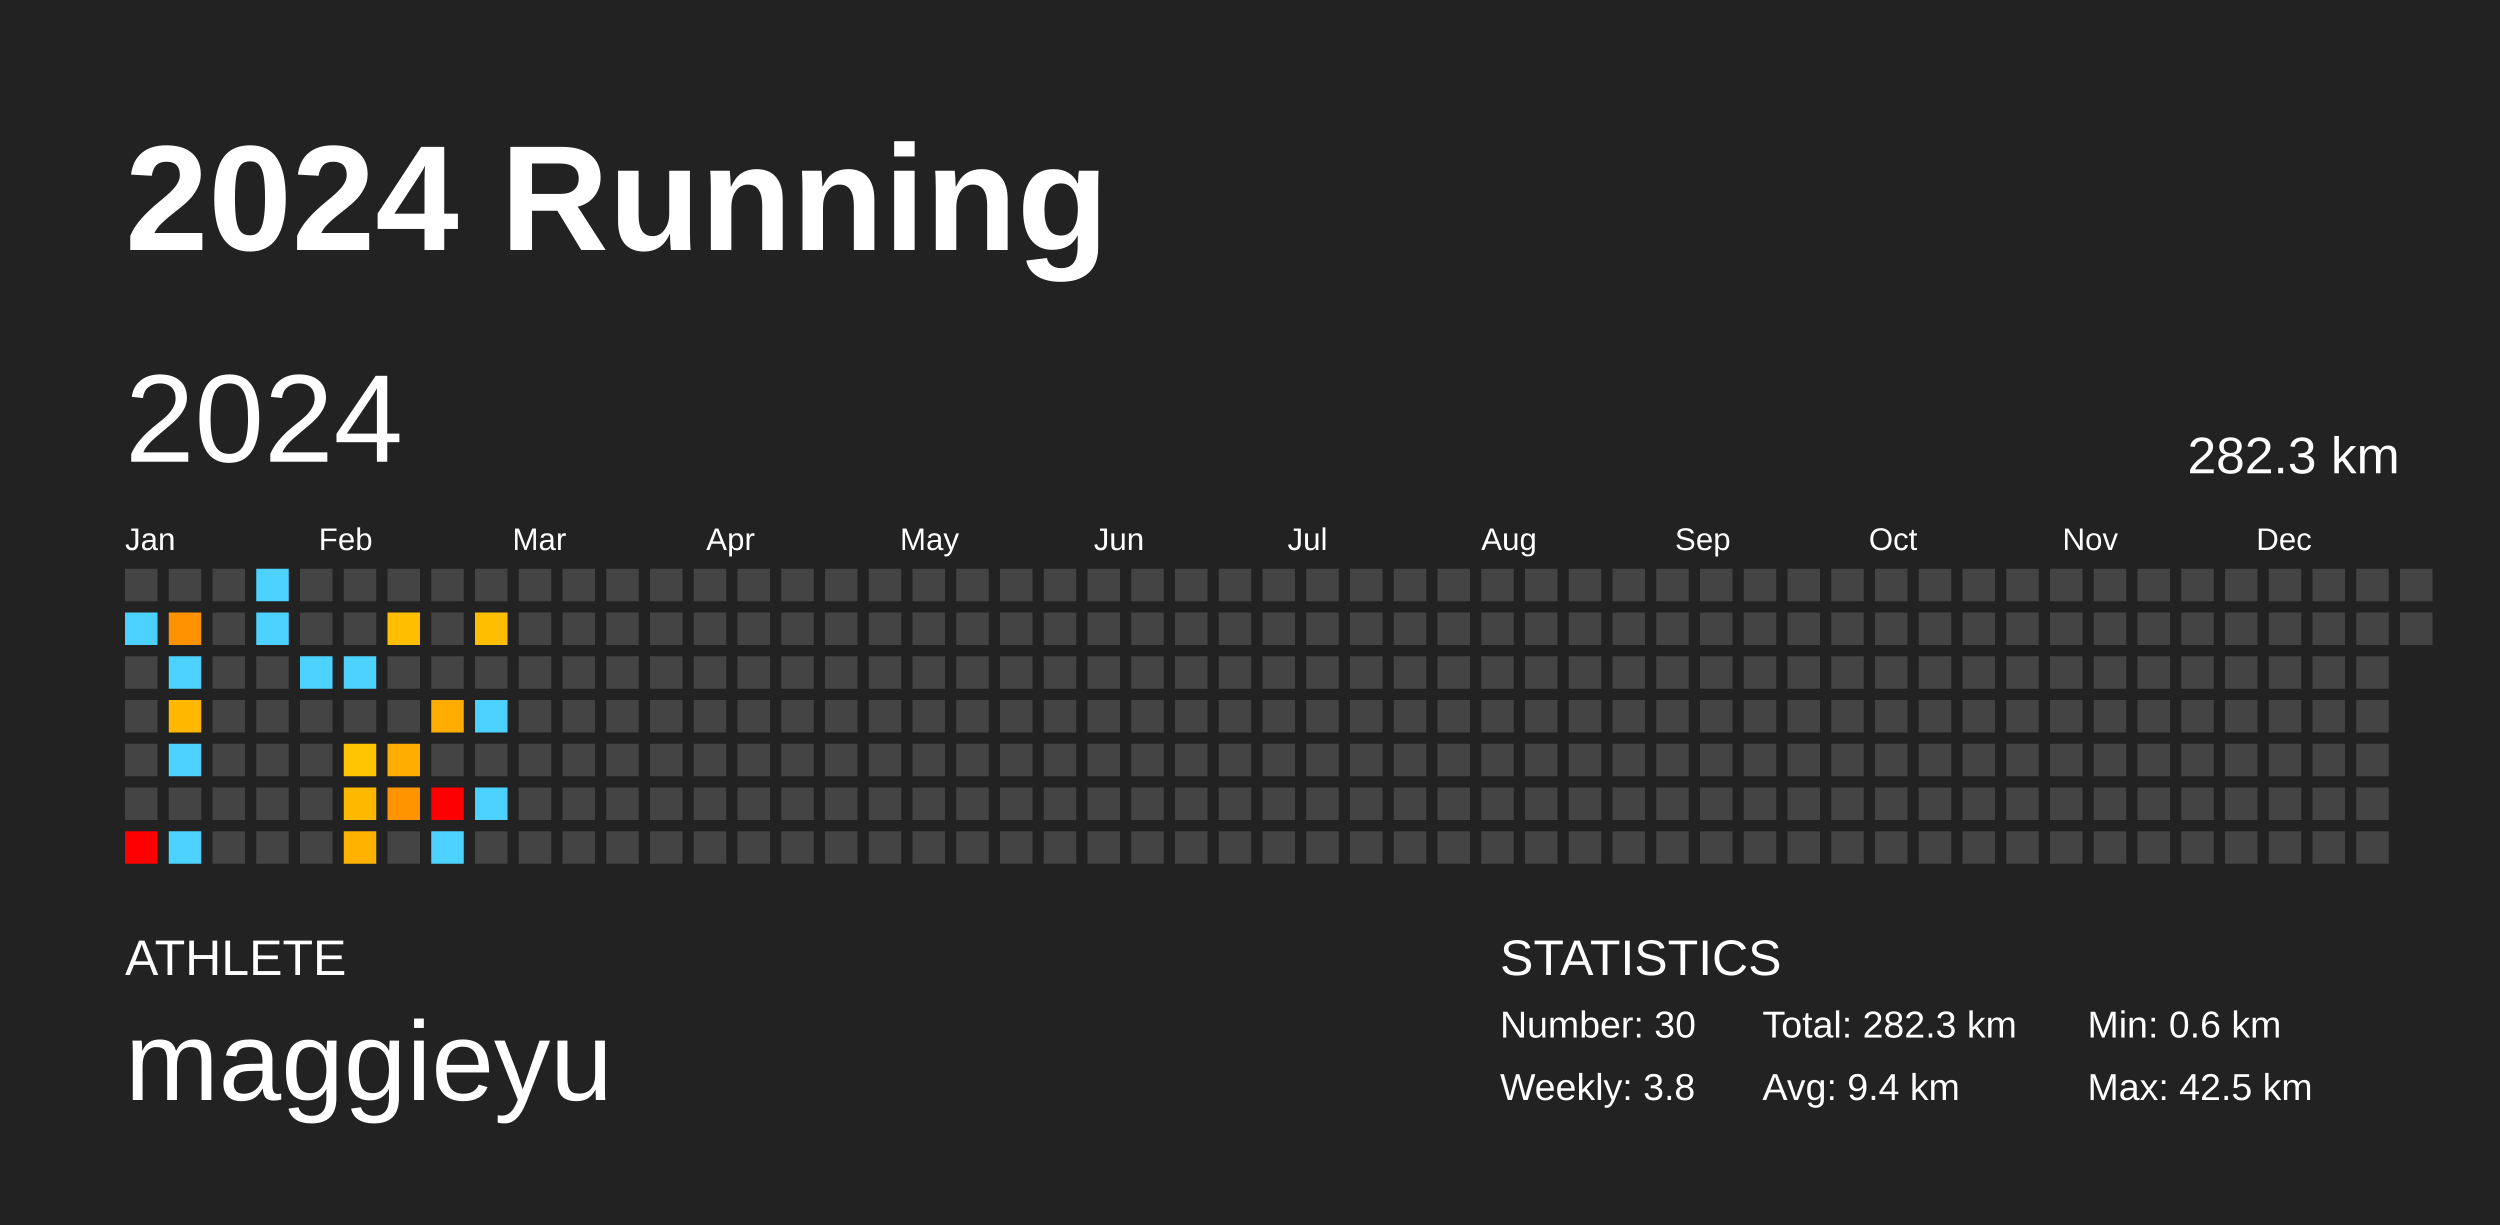
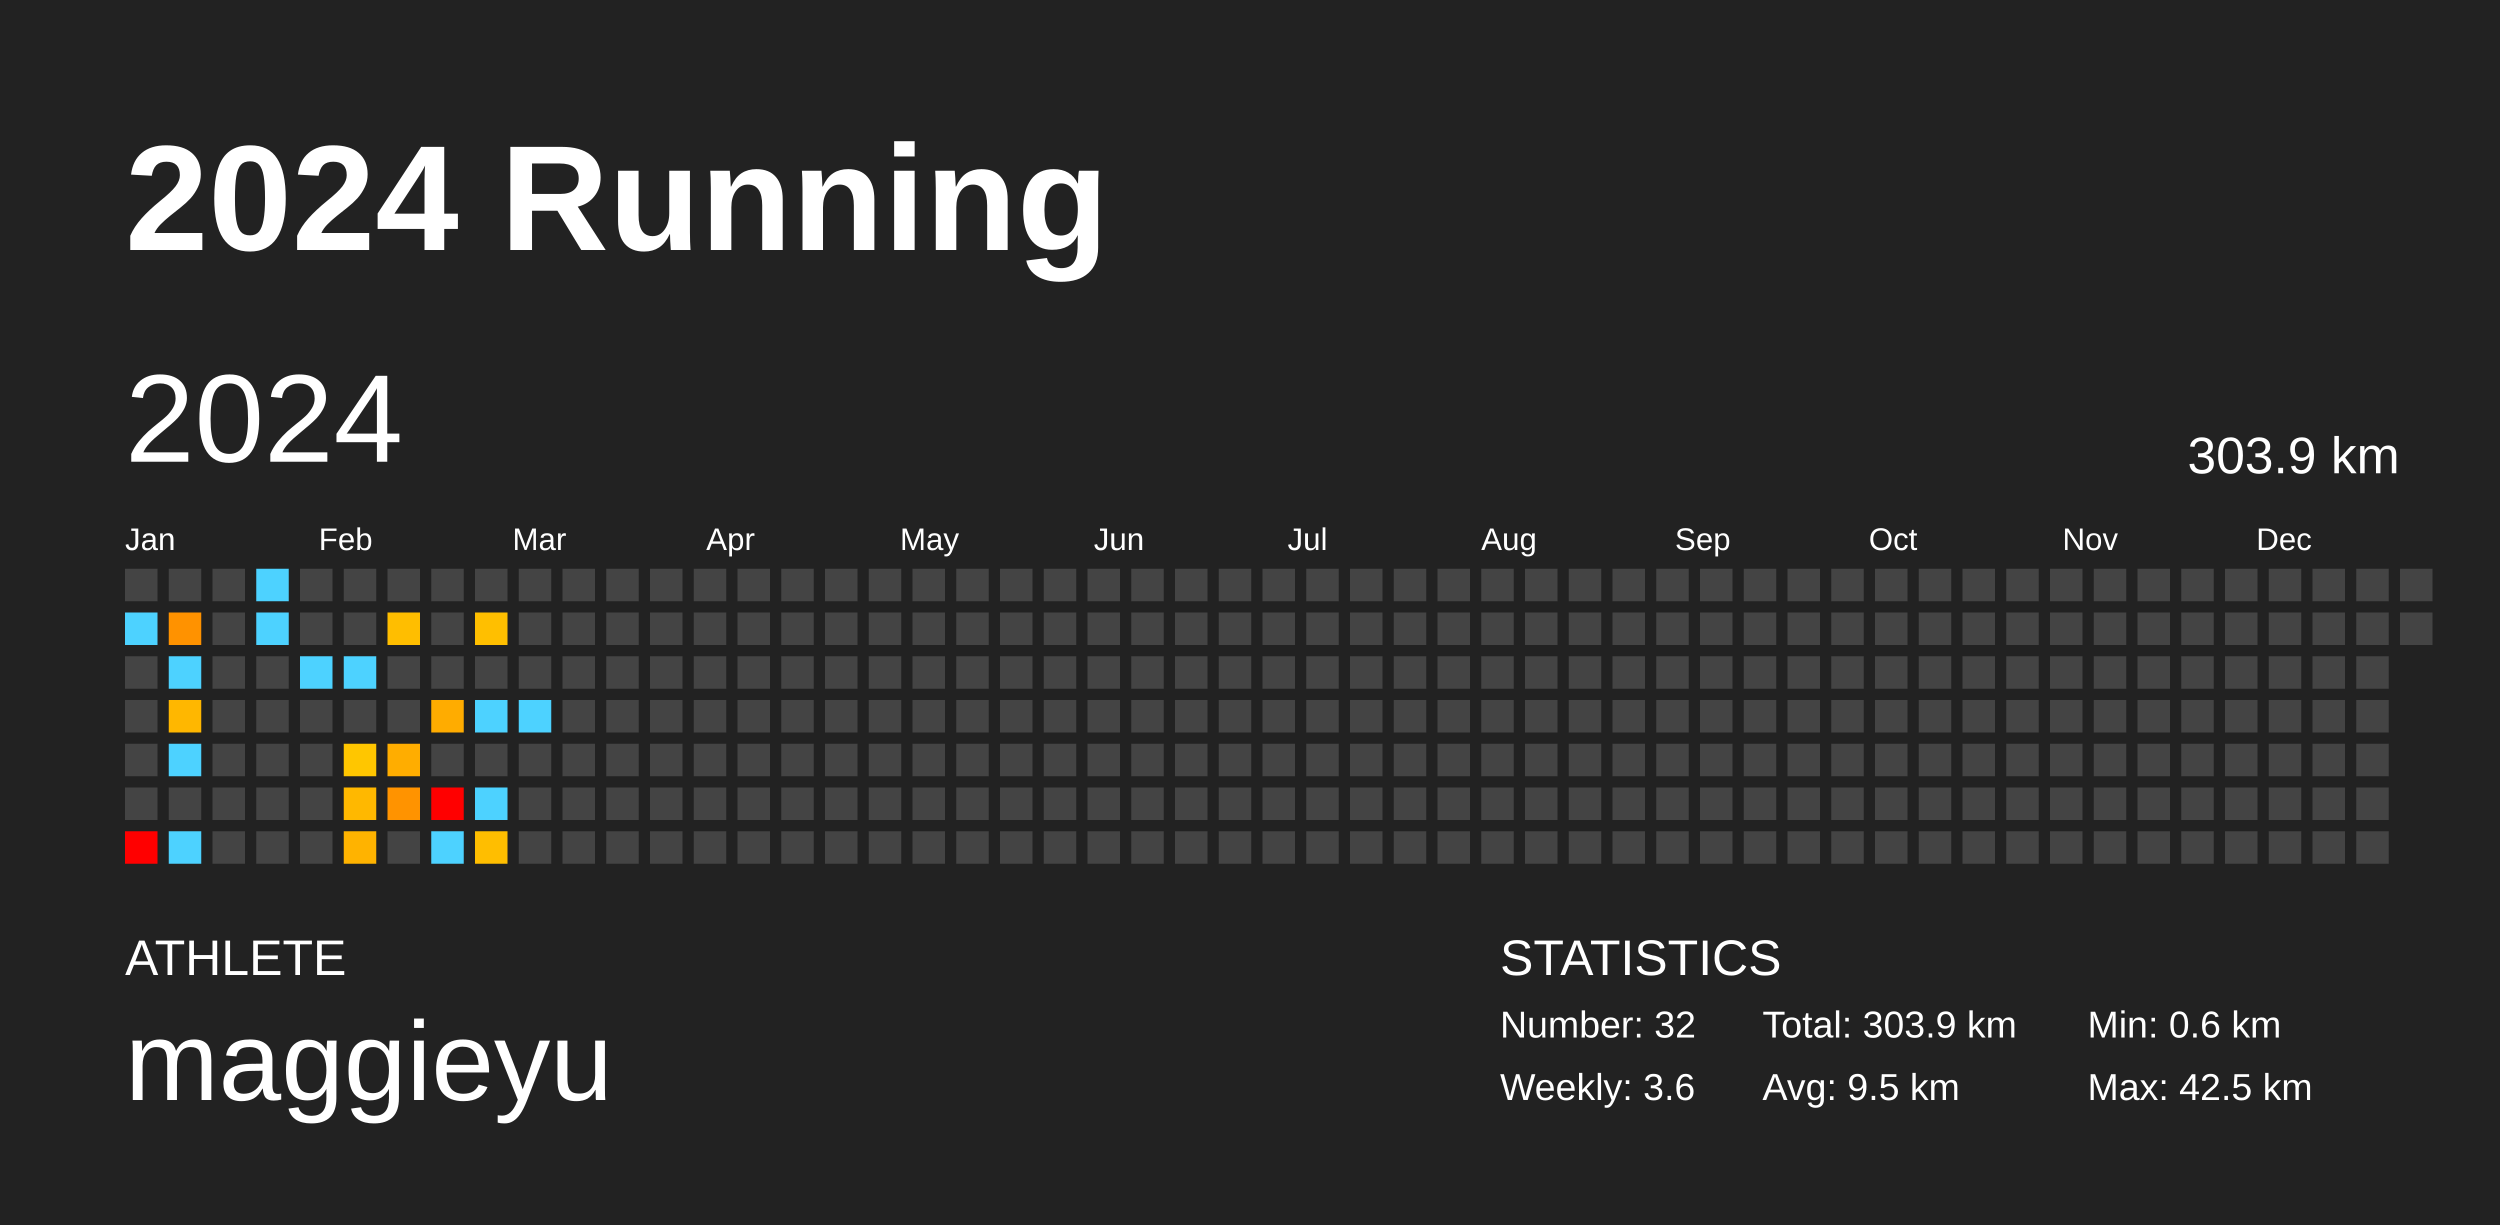
<svg xmlns="http://www.w3.org/2000/svg" baseProfile="full" height="98mm" version="1.1" viewBox="0,0,200,98" width="200mm">
  <defs />
  <rect fill="#222222" height="98" width="200" x="0" y="0" />
  <text fill="#FFFFFF" style="font-size:12px; font-family:Arial; font-weight:bold;" x="10" y="20">2024 Running</text>
  <text fill="#FFFFFF" style="font-size:4px; font-family:Arial" x="10" y="78">ATHLETE</text>
  <text fill="#FFFFFF" style="font-size:9px; font-family:Arial" x="10" y="88">maggieyu</text>
  <text fill="#FFFFFF" style="font-size:4px; font-family:Arial" x="120" y="78">STATISTICS</text>
-   <text fill="#FFFFFF" style="font-size:3px; font-family:Arial" x="120" y="83">Number: 30</text>
-   <text fill="#FFFFFF" style="font-size:3px; font-family:Arial" x="120" y="88">Weekly: 3.8</text>
-   <text fill="#FFFFFF" style="font-size:3px; font-family:Arial" x="141" y="83">Total: 282.3 km</text>
-   <text fill="#FFFFFF" style="font-size:3px; font-family:Arial" x="141" y="88">Avg: 9.4 km</text>
+   <text fill="#FFFFFF" style="font-size:3px; font-family:Arial" x="120" y="83">Number: 32</text>
+   <text fill="#FFFFFF" style="font-size:3px; font-family:Arial" x="120" y="88">Weekly: 3.6</text>
+   <text fill="#FFFFFF" style="font-size:3px; font-family:Arial" x="141" y="83">Total: 303.9 km</text>
+   <text fill="#FFFFFF" style="font-size:3px; font-family:Arial" x="141" y="88">Avg: 9.5 km</text>
  <text fill="#FFFFFF" style="font-size:3px; font-family:Arial" x="167" y="83">Min: 0.6 km</text>
  <text fill="#FFFFFF" style="font-size:3px; font-family:Arial" x="167" y="88">Max: 42.5 km</text>
  <text dominant-baseline="hanging" fill="#FFFFFF" style="font-size:10.0px; font-family:Arial;" x="10" y="30">2024</text>
-   <text dominant-baseline="hanging" fill="#FFFFFF" style="font-size:4.125px; font-family:Arial;" x="175" y="35">282.3 km</text>
+   <text dominant-baseline="hanging" fill="#FFFFFF" style="font-size:4.125px; font-family:Arial;" x="175" y="35">303.9 km</text>
  <text fill="#FFFFFF" style="font-size:2.5px; font-family:Arial" x="10.0" y="44">Jan</text>
  <text fill="#FFFFFF" style="font-size:2.5px; font-family:Arial" x="25.5" y="44">Feb</text>
  <text fill="#FFFFFF" style="font-size:2.5px; font-family:Arial" x="41.0" y="44">Mar</text>
  <text fill="#FFFFFF" style="font-size:2.5px; font-family:Arial" x="56.5" y="44">Apr</text>
  <text fill="#FFFFFF" style="font-size:2.5px; font-family:Arial" x="72.0" y="44">May</text>
  <text fill="#FFFFFF" style="font-size:2.5px; font-family:Arial" x="87.5" y="44">Jun</text>
  <text fill="#FFFFFF" style="font-size:2.5px; font-family:Arial" x="103.0" y="44">Jul</text>
  <text fill="#FFFFFF" style="font-size:2.5px; font-family:Arial" x="118.5" y="44">Aug</text>
  <text fill="#FFFFFF" style="font-size:2.5px; font-family:Arial" x="134.0" y="44">Sep</text>
  <text fill="#FFFFFF" style="font-size:2.5px; font-family:Arial" x="149.5" y="44">Oct</text>
  <text fill="#FFFFFF" style="font-size:2.5px; font-family:Arial" x="165.0" y="44">Nov</text>
  <text fill="#FFFFFF" style="font-size:2.5px; font-family:Arial" x="180.5" y="44">Dec</text>
  <rect fill="#444444" height="2.6" width="2.6" x="10.0" y="45.5" />
  <rect fill="#4dd2ff" height="2.6" width="2.6" x="10.0" y="49.0" />
  <rect fill="#444444" height="2.6" width="2.6" x="10.0" y="52.5" />
  <rect fill="#444444" height="2.6" width="2.6" x="10.0" y="56.0" />
  <rect fill="#444444" height="2.6" width="2.6" x="10.0" y="59.5" />
  <rect fill="#444444" height="2.6" width="2.6" x="10.0" y="63.0" />
  <rect fill="red" height="2.6" width="2.6" x="10.0" y="66.5" />
  <rect fill="#444444" height="2.6" width="2.6" x="13.5" y="45.5" />
  <rect fill="#ff9200" height="2.6" width="2.6" x="13.5" y="49.0" />
  <rect fill="#4dd2ff" height="2.6" width="2.6" x="13.5" y="52.5" />
  <rect fill="#ffb700" height="2.6" width="2.6" x="13.5" y="56.0" />
  <rect fill="#4dd2ff" height="2.6" width="2.6" x="13.5" y="59.5" />
  <rect fill="#444444" height="2.6" width="2.6" x="13.5" y="63.0" />
  <rect fill="#4dd2ff" height="2.6" width="2.6" x="13.5" y="66.5" />
  <rect fill="#444444" height="2.6" width="2.6" x="17.0" y="45.5" />
  <rect fill="#444444" height="2.6" width="2.6" x="17.0" y="49.0" />
  <rect fill="#444444" height="2.6" width="2.6" x="17.0" y="52.5" />
  <rect fill="#444444" height="2.6" width="2.6" x="17.0" y="56.0" />
  <rect fill="#444444" height="2.6" width="2.6" x="17.0" y="59.5" />
  <rect fill="#444444" height="2.6" width="2.6" x="17.0" y="63.0" />
  <rect fill="#444444" height="2.6" width="2.6" x="17.0" y="66.5" />
  <rect fill="#4dd2ff" height="2.6" width="2.6" x="20.5" y="45.5" />
  <rect fill="#4dd2ff" height="2.6" width="2.6" x="20.5" y="49.0" />
  <rect fill="#444444" height="2.6" width="2.6" x="20.5" y="52.5" />
  <rect fill="#444444" height="2.6" width="2.6" x="20.5" y="56.0" />
  <rect fill="#444444" height="2.6" width="2.6" x="20.5" y="59.5" />
  <rect fill="#444444" height="2.6" width="2.6" x="20.5" y="63.0" />
  <rect fill="#444444" height="2.6" width="2.6" x="20.5" y="66.5" />
  <rect fill="#444444" height="2.6" width="2.6" x="24.0" y="45.5" />
  <rect fill="#444444" height="2.6" width="2.6" x="24.0" y="49.0" />
  <rect fill="#4dd2ff" height="2.6" width="2.6" x="24.0" y="52.5" />
  <rect fill="#444444" height="2.6" width="2.6" x="24.0" y="56.0" />
  <rect fill="#444444" height="2.6" width="2.6" x="24.0" y="59.5" />
  <rect fill="#444444" height="2.6" width="2.6" x="24.0" y="63.0" />
  <rect fill="#444444" height="2.6" width="2.6" x="24.0" y="66.5" />
  <rect fill="#444444" height="2.6" width="2.6" x="27.5" y="45.5" />
  <rect fill="#444444" height="2.6" width="2.6" x="27.5" y="49.0" />
  <rect fill="#4dd2ff" height="2.6" width="2.6" x="27.5" y="52.5" />
  <rect fill="#444444" height="2.6" width="2.6" x="27.5" y="56.0" />
  <rect fill="#ffc600" height="2.6" width="2.6" x="27.5" y="59.5" />
  <rect fill="#ffb800" height="2.6" width="2.6" x="27.5" y="63.0" />
  <rect fill="#ffb300" height="2.6" width="2.6" x="27.5" y="66.5" />
  <rect fill="#444444" height="2.6" width="2.6" x="31.0" y="45.5" />
  <rect fill="#ffbe00" height="2.6" width="2.6" x="31.0" y="49.0" />
  <rect fill="#444444" height="2.6" width="2.6" x="31.0" y="52.5" />
  <rect fill="#444444" height="2.6" width="2.6" x="31.0" y="56.0" />
  <rect fill="#ffad00" height="2.6" width="2.6" x="31.0" y="59.5" />
  <rect fill="#ff9300" height="2.6" width="2.6" x="31.0" y="63.0" />
  <rect fill="#444444" height="2.6" width="2.6" x="31.0" y="66.5" />
  <rect fill="#444444" height="2.6" width="2.6" x="34.5" y="45.5" />
  <rect fill="#444444" height="2.6" width="2.6" x="34.5" y="49.0" />
  <rect fill="#444444" height="2.6" width="2.6" x="34.5" y="52.5" />
  <rect fill="#ffac00" height="2.6" width="2.6" x="34.5" y="56.0" />
  <rect fill="#444444" height="2.6" width="2.6" x="34.5" y="59.5" />
  <rect fill="red" height="2.6" width="2.6" x="34.5" y="63.0" />
  <rect fill="#4dd2ff" height="2.6" width="2.6" x="34.5" y="66.5" />
  <rect fill="#444444" height="2.6" width="2.6" x="38.0" y="45.5" />
  <rect fill="#ffbf00" height="2.6" width="2.6" x="38.0" y="49.0" />
  <rect fill="#444444" height="2.6" width="2.6" x="38.0" y="52.5" />
  <rect fill="#4dd2ff" height="2.6" width="2.6" x="38.0" y="56.0" />
  <rect fill="#444444" height="2.6" width="2.6" x="38.0" y="59.5" />
  <rect fill="#4dd2ff" height="2.6" width="2.6" x="38.0" y="63.0" />
-   <rect fill="#444444" height="2.6" width="2.6" x="38.0" y="66.5" />
+   <rect fill="#ffbe00" height="2.6" width="2.6" x="38.0" y="66.5" />
  <rect fill="#444444" height="2.6" width="2.6" x="41.5" y="45.5" />
  <rect fill="#444444" height="2.6" width="2.6" x="41.5" y="49.0" />
  <rect fill="#444444" height="2.6" width="2.6" x="41.5" y="52.5" />
-   <rect fill="#444444" height="2.6" width="2.6" x="41.5" y="56.0" />
+   <rect fill="#4dd2ff" height="2.6" width="2.6" x="41.5" y="56.0" />
  <rect fill="#444444" height="2.6" width="2.6" x="41.5" y="59.5" />
  <rect fill="#444444" height="2.6" width="2.6" x="41.5" y="63.0" />
  <rect fill="#444444" height="2.6" width="2.6" x="41.5" y="66.5" />
  <rect fill="#444444" height="2.6" width="2.6" x="45.0" y="45.5" />
  <rect fill="#444444" height="2.6" width="2.6" x="45.0" y="49.0" />
  <rect fill="#444444" height="2.6" width="2.6" x="45.0" y="52.5" />
  <rect fill="#444444" height="2.6" width="2.6" x="45.0" y="56.0" />
  <rect fill="#444444" height="2.6" width="2.6" x="45.0" y="59.5" />
  <rect fill="#444444" height="2.6" width="2.6" x="45.0" y="63.0" />
  <rect fill="#444444" height="2.6" width="2.6" x="45.0" y="66.5" />
  <rect fill="#444444" height="2.6" width="2.6" x="48.5" y="45.5" />
  <rect fill="#444444" height="2.6" width="2.6" x="48.5" y="49.0" />
  <rect fill="#444444" height="2.6" width="2.6" x="48.5" y="52.5" />
  <rect fill="#444444" height="2.6" width="2.6" x="48.5" y="56.0" />
  <rect fill="#444444" height="2.6" width="2.6" x="48.5" y="59.5" />
  <rect fill="#444444" height="2.6" width="2.6" x="48.5" y="63.0" />
  <rect fill="#444444" height="2.6" width="2.6" x="48.5" y="66.5" />
  <rect fill="#444444" height="2.6" width="2.6" x="52.0" y="45.5" />
  <rect fill="#444444" height="2.6" width="2.6" x="52.0" y="49.0" />
  <rect fill="#444444" height="2.6" width="2.6" x="52.0" y="52.5" />
  <rect fill="#444444" height="2.6" width="2.6" x="52.0" y="56.0" />
  <rect fill="#444444" height="2.6" width="2.6" x="52.0" y="59.5" />
  <rect fill="#444444" height="2.6" width="2.6" x="52.0" y="63.0" />
  <rect fill="#444444" height="2.6" width="2.6" x="52.0" y="66.5" />
  <rect fill="#444444" height="2.6" width="2.6" x="55.5" y="45.5" />
  <rect fill="#444444" height="2.6" width="2.6" x="55.5" y="49.0" />
  <rect fill="#444444" height="2.6" width="2.6" x="55.5" y="52.5" />
  <rect fill="#444444" height="2.6" width="2.6" x="55.5" y="56.0" />
  <rect fill="#444444" height="2.6" width="2.6" x="55.5" y="59.5" />
  <rect fill="#444444" height="2.6" width="2.6" x="55.5" y="63.0" />
  <rect fill="#444444" height="2.6" width="2.6" x="55.5" y="66.5" />
  <rect fill="#444444" height="2.6" width="2.6" x="59.0" y="45.5" />
  <rect fill="#444444" height="2.6" width="2.6" x="59.0" y="49.0" />
  <rect fill="#444444" height="2.6" width="2.6" x="59.0" y="52.5" />
  <rect fill="#444444" height="2.6" width="2.6" x="59.0" y="56.0" />
  <rect fill="#444444" height="2.6" width="2.6" x="59.0" y="59.5" />
  <rect fill="#444444" height="2.6" width="2.6" x="59.0" y="63.0" />
  <rect fill="#444444" height="2.6" width="2.6" x="59.0" y="66.5" />
  <rect fill="#444444" height="2.6" width="2.6" x="62.5" y="45.5" />
  <rect fill="#444444" height="2.6" width="2.6" x="62.5" y="49.0" />
  <rect fill="#444444" height="2.6" width="2.6" x="62.5" y="52.5" />
  <rect fill="#444444" height="2.6" width="2.6" x="62.5" y="56.0" />
  <rect fill="#444444" height="2.6" width="2.6" x="62.5" y="59.5" />
  <rect fill="#444444" height="2.6" width="2.6" x="62.5" y="63.0" />
  <rect fill="#444444" height="2.6" width="2.6" x="62.5" y="66.5" />
  <rect fill="#444444" height="2.6" width="2.6" x="66.0" y="45.5" />
  <rect fill="#444444" height="2.6" width="2.6" x="66.0" y="49.0" />
  <rect fill="#444444" height="2.6" width="2.6" x="66.0" y="52.5" />
  <rect fill="#444444" height="2.6" width="2.6" x="66.0" y="56.0" />
  <rect fill="#444444" height="2.6" width="2.6" x="66.0" y="59.5" />
  <rect fill="#444444" height="2.6" width="2.6" x="66.0" y="63.0" />
  <rect fill="#444444" height="2.6" width="2.6" x="66.0" y="66.5" />
  <rect fill="#444444" height="2.6" width="2.6" x="69.5" y="45.5" />
  <rect fill="#444444" height="2.6" width="2.6" x="69.5" y="49.0" />
  <rect fill="#444444" height="2.6" width="2.6" x="69.5" y="52.5" />
  <rect fill="#444444" height="2.6" width="2.6" x="69.5" y="56.0" />
  <rect fill="#444444" height="2.6" width="2.6" x="69.5" y="59.5" />
  <rect fill="#444444" height="2.6" width="2.6" x="69.5" y="63.0" />
  <rect fill="#444444" height="2.6" width="2.6" x="69.5" y="66.5" />
  <rect fill="#444444" height="2.6" width="2.6" x="73.0" y="45.5" />
  <rect fill="#444444" height="2.6" width="2.6" x="73.0" y="49.0" />
  <rect fill="#444444" height="2.6" width="2.6" x="73.0" y="52.5" />
  <rect fill="#444444" height="2.6" width="2.6" x="73.0" y="56.0" />
  <rect fill="#444444" height="2.6" width="2.6" x="73.0" y="59.5" />
  <rect fill="#444444" height="2.6" width="2.6" x="73.0" y="63.0" />
  <rect fill="#444444" height="2.6" width="2.6" x="73.0" y="66.5" />
  <rect fill="#444444" height="2.6" width="2.6" x="76.5" y="45.5" />
  <rect fill="#444444" height="2.6" width="2.6" x="76.5" y="49.0" />
  <rect fill="#444444" height="2.6" width="2.6" x="76.5" y="52.5" />
  <rect fill="#444444" height="2.6" width="2.6" x="76.5" y="56.0" />
  <rect fill="#444444" height="2.6" width="2.6" x="76.5" y="59.5" />
  <rect fill="#444444" height="2.6" width="2.6" x="76.5" y="63.0" />
  <rect fill="#444444" height="2.6" width="2.6" x="76.5" y="66.5" />
  <rect fill="#444444" height="2.6" width="2.6" x="80.0" y="45.5" />
  <rect fill="#444444" height="2.6" width="2.6" x="80.0" y="49.0" />
  <rect fill="#444444" height="2.6" width="2.6" x="80.0" y="52.5" />
  <rect fill="#444444" height="2.6" width="2.6" x="80.0" y="56.0" />
  <rect fill="#444444" height="2.6" width="2.6" x="80.0" y="59.5" />
  <rect fill="#444444" height="2.6" width="2.6" x="80.0" y="63.0" />
  <rect fill="#444444" height="2.6" width="2.6" x="80.0" y="66.5" />
  <rect fill="#444444" height="2.6" width="2.6" x="83.5" y="45.5" />
  <rect fill="#444444" height="2.6" width="2.6" x="83.5" y="49.0" />
  <rect fill="#444444" height="2.6" width="2.6" x="83.5" y="52.5" />
  <rect fill="#444444" height="2.6" width="2.6" x="83.5" y="56.0" />
  <rect fill="#444444" height="2.6" width="2.6" x="83.5" y="59.5" />
  <rect fill="#444444" height="2.6" width="2.6" x="83.5" y="63.0" />
  <rect fill="#444444" height="2.6" width="2.6" x="83.5" y="66.5" />
  <rect fill="#444444" height="2.6" width="2.6" x="87.0" y="45.5" />
  <rect fill="#444444" height="2.6" width="2.6" x="87.0" y="49.0" />
  <rect fill="#444444" height="2.6" width="2.6" x="87.0" y="52.5" />
  <rect fill="#444444" height="2.6" width="2.6" x="87.0" y="56.0" />
  <rect fill="#444444" height="2.6" width="2.6" x="87.0" y="59.5" />
  <rect fill="#444444" height="2.6" width="2.6" x="87.0" y="63.0" />
  <rect fill="#444444" height="2.6" width="2.6" x="87.0" y="66.5" />
  <rect fill="#444444" height="2.6" width="2.6" x="90.5" y="45.5" />
  <rect fill="#444444" height="2.6" width="2.6" x="90.5" y="49.0" />
  <rect fill="#444444" height="2.6" width="2.6" x="90.5" y="52.5" />
  <rect fill="#444444" height="2.6" width="2.6" x="90.5" y="56.0" />
  <rect fill="#444444" height="2.6" width="2.6" x="90.5" y="59.5" />
  <rect fill="#444444" height="2.6" width="2.6" x="90.5" y="63.0" />
  <rect fill="#444444" height="2.6" width="2.6" x="90.5" y="66.5" />
  <rect fill="#444444" height="2.6" width="2.6" x="94.0" y="45.5" />
  <rect fill="#444444" height="2.6" width="2.6" x="94.0" y="49.0" />
  <rect fill="#444444" height="2.6" width="2.6" x="94.0" y="52.5" />
  <rect fill="#444444" height="2.6" width="2.6" x="94.0" y="56.0" />
  <rect fill="#444444" height="2.6" width="2.6" x="94.0" y="59.5" />
  <rect fill="#444444" height="2.6" width="2.6" x="94.0" y="63.0" />
  <rect fill="#444444" height="2.6" width="2.6" x="94.0" y="66.5" />
  <rect fill="#444444" height="2.6" width="2.6" x="97.5" y="45.5" />
  <rect fill="#444444" height="2.6" width="2.6" x="97.5" y="49.0" />
  <rect fill="#444444" height="2.6" width="2.6" x="97.5" y="52.5" />
  <rect fill="#444444" height="2.6" width="2.6" x="97.5" y="56.0" />
  <rect fill="#444444" height="2.6" width="2.6" x="97.5" y="59.5" />
  <rect fill="#444444" height="2.6" width="2.6" x="97.5" y="63.0" />
  <rect fill="#444444" height="2.6" width="2.6" x="97.5" y="66.5" />
  <rect fill="#444444" height="2.6" width="2.6" x="101.0" y="45.5" />
  <rect fill="#444444" height="2.6" width="2.6" x="101.0" y="49.0" />
  <rect fill="#444444" height="2.6" width="2.6" x="101.0" y="52.5" />
  <rect fill="#444444" height="2.6" width="2.6" x="101.0" y="56.0" />
  <rect fill="#444444" height="2.6" width="2.6" x="101.0" y="59.5" />
  <rect fill="#444444" height="2.6" width="2.6" x="101.0" y="63.0" />
  <rect fill="#444444" height="2.6" width="2.6" x="101.0" y="66.5" />
  <rect fill="#444444" height="2.6" width="2.6" x="104.5" y="45.5" />
  <rect fill="#444444" height="2.6" width="2.6" x="104.5" y="49.0" />
  <rect fill="#444444" height="2.6" width="2.6" x="104.5" y="52.5" />
  <rect fill="#444444" height="2.6" width="2.6" x="104.5" y="56.0" />
  <rect fill="#444444" height="2.6" width="2.6" x="104.5" y="59.5" />
  <rect fill="#444444" height="2.6" width="2.6" x="104.5" y="63.0" />
  <rect fill="#444444" height="2.6" width="2.6" x="104.5" y="66.5" />
  <rect fill="#444444" height="2.6" width="2.6" x="108.0" y="45.5" />
  <rect fill="#444444" height="2.6" width="2.6" x="108.0" y="49.0" />
  <rect fill="#444444" height="2.6" width="2.6" x="108.0" y="52.5" />
  <rect fill="#444444" height="2.6" width="2.6" x="108.0" y="56.0" />
  <rect fill="#444444" height="2.6" width="2.6" x="108.0" y="59.5" />
  <rect fill="#444444" height="2.6" width="2.6" x="108.0" y="63.0" />
  <rect fill="#444444" height="2.6" width="2.6" x="108.0" y="66.5" />
  <rect fill="#444444" height="2.6" width="2.6" x="111.5" y="45.5" />
  <rect fill="#444444" height="2.6" width="2.6" x="111.5" y="49.0" />
  <rect fill="#444444" height="2.6" width="2.6" x="111.5" y="52.5" />
  <rect fill="#444444" height="2.6" width="2.6" x="111.5" y="56.0" />
  <rect fill="#444444" height="2.6" width="2.6" x="111.5" y="59.5" />
  <rect fill="#444444" height="2.6" width="2.6" x="111.5" y="63.0" />
  <rect fill="#444444" height="2.6" width="2.6" x="111.5" y="66.5" />
  <rect fill="#444444" height="2.6" width="2.6" x="115.0" y="45.5" />
  <rect fill="#444444" height="2.6" width="2.6" x="115.0" y="49.0" />
  <rect fill="#444444" height="2.6" width="2.6" x="115.0" y="52.5" />
  <rect fill="#444444" height="2.6" width="2.6" x="115.0" y="56.0" />
  <rect fill="#444444" height="2.6" width="2.6" x="115.0" y="59.5" />
  <rect fill="#444444" height="2.6" width="2.6" x="115.0" y="63.0" />
  <rect fill="#444444" height="2.6" width="2.6" x="115.0" y="66.5" />
  <rect fill="#444444" height="2.6" width="2.6" x="118.5" y="45.5" />
  <rect fill="#444444" height="2.6" width="2.6" x="118.5" y="49.0" />
  <rect fill="#444444" height="2.6" width="2.6" x="118.5" y="52.5" />
  <rect fill="#444444" height="2.6" width="2.6" x="118.5" y="56.0" />
  <rect fill="#444444" height="2.6" width="2.6" x="118.5" y="59.5" />
  <rect fill="#444444" height="2.6" width="2.6" x="118.5" y="63.0" />
  <rect fill="#444444" height="2.6" width="2.6" x="118.5" y="66.5" />
  <rect fill="#444444" height="2.6" width="2.6" x="122.0" y="45.5" />
  <rect fill="#444444" height="2.6" width="2.6" x="122.0" y="49.0" />
  <rect fill="#444444" height="2.6" width="2.6" x="122.0" y="52.5" />
  <rect fill="#444444" height="2.6" width="2.6" x="122.0" y="56.0" />
  <rect fill="#444444" height="2.6" width="2.6" x="122.0" y="59.5" />
  <rect fill="#444444" height="2.6" width="2.6" x="122.0" y="63.0" />
  <rect fill="#444444" height="2.6" width="2.6" x="122.0" y="66.5" />
  <rect fill="#444444" height="2.6" width="2.6" x="125.5" y="45.5" />
  <rect fill="#444444" height="2.6" width="2.6" x="125.5" y="49.0" />
  <rect fill="#444444" height="2.6" width="2.6" x="125.5" y="52.5" />
  <rect fill="#444444" height="2.6" width="2.6" x="125.5" y="56.0" />
  <rect fill="#444444" height="2.6" width="2.6" x="125.5" y="59.5" />
  <rect fill="#444444" height="2.6" width="2.6" x="125.5" y="63.0" />
  <rect fill="#444444" height="2.6" width="2.6" x="125.5" y="66.5" />
  <rect fill="#444444" height="2.6" width="2.6" x="129.0" y="45.5" />
  <rect fill="#444444" height="2.6" width="2.6" x="129.0" y="49.0" />
  <rect fill="#444444" height="2.6" width="2.6" x="129.0" y="52.5" />
  <rect fill="#444444" height="2.6" width="2.6" x="129.0" y="56.0" />
  <rect fill="#444444" height="2.6" width="2.6" x="129.0" y="59.5" />
  <rect fill="#444444" height="2.6" width="2.6" x="129.0" y="63.0" />
  <rect fill="#444444" height="2.6" width="2.6" x="129.0" y="66.5" />
  <rect fill="#444444" height="2.6" width="2.6" x="132.5" y="45.5" />
  <rect fill="#444444" height="2.6" width="2.6" x="132.5" y="49.0" />
  <rect fill="#444444" height="2.6" width="2.6" x="132.5" y="52.5" />
  <rect fill="#444444" height="2.6" width="2.6" x="132.5" y="56.0" />
  <rect fill="#444444" height="2.6" width="2.6" x="132.5" y="59.5" />
  <rect fill="#444444" height="2.6" width="2.6" x="132.5" y="63.0" />
  <rect fill="#444444" height="2.6" width="2.6" x="132.5" y="66.5" />
  <rect fill="#444444" height="2.6" width="2.6" x="136.0" y="45.5" />
  <rect fill="#444444" height="2.6" width="2.6" x="136.0" y="49.0" />
  <rect fill="#444444" height="2.6" width="2.6" x="136.0" y="52.5" />
  <rect fill="#444444" height="2.6" width="2.6" x="136.0" y="56.0" />
  <rect fill="#444444" height="2.6" width="2.6" x="136.0" y="59.5" />
  <rect fill="#444444" height="2.6" width="2.6" x="136.0" y="63.0" />
  <rect fill="#444444" height="2.6" width="2.6" x="136.0" y="66.5" />
  <rect fill="#444444" height="2.6" width="2.6" x="139.5" y="45.5" />
  <rect fill="#444444" height="2.6" width="2.6" x="139.5" y="49.0" />
  <rect fill="#444444" height="2.6" width="2.6" x="139.5" y="52.5" />
  <rect fill="#444444" height="2.6" width="2.6" x="139.5" y="56.0" />
  <rect fill="#444444" height="2.6" width="2.6" x="139.5" y="59.5" />
  <rect fill="#444444" height="2.6" width="2.6" x="139.5" y="63.0" />
  <rect fill="#444444" height="2.6" width="2.6" x="139.5" y="66.5" />
  <rect fill="#444444" height="2.6" width="2.6" x="143.0" y="45.5" />
  <rect fill="#444444" height="2.6" width="2.6" x="143.0" y="49.0" />
  <rect fill="#444444" height="2.6" width="2.6" x="143.0" y="52.5" />
  <rect fill="#444444" height="2.6" width="2.6" x="143.0" y="56.0" />
  <rect fill="#444444" height="2.6" width="2.6" x="143.0" y="59.5" />
  <rect fill="#444444" height="2.6" width="2.6" x="143.0" y="63.0" />
  <rect fill="#444444" height="2.6" width="2.6" x="143.0" y="66.5" />
  <rect fill="#444444" height="2.6" width="2.6" x="146.5" y="45.5" />
  <rect fill="#444444" height="2.6" width="2.6" x="146.5" y="49.0" />
  <rect fill="#444444" height="2.6" width="2.6" x="146.5" y="52.5" />
  <rect fill="#444444" height="2.6" width="2.6" x="146.5" y="56.0" />
  <rect fill="#444444" height="2.6" width="2.6" x="146.5" y="59.5" />
  <rect fill="#444444" height="2.6" width="2.6" x="146.5" y="63.0" />
  <rect fill="#444444" height="2.6" width="2.6" x="146.5" y="66.5" />
  <rect fill="#444444" height="2.6" width="2.6" x="150.0" y="45.5" />
  <rect fill="#444444" height="2.6" width="2.6" x="150.0" y="49.0" />
  <rect fill="#444444" height="2.6" width="2.6" x="150.0" y="52.5" />
  <rect fill="#444444" height="2.6" width="2.6" x="150.0" y="56.0" />
  <rect fill="#444444" height="2.6" width="2.6" x="150.0" y="59.5" />
  <rect fill="#444444" height="2.6" width="2.6" x="150.0" y="63.0" />
  <rect fill="#444444" height="2.6" width="2.6" x="150.0" y="66.5" />
  <rect fill="#444444" height="2.6" width="2.6" x="153.5" y="45.5" />
  <rect fill="#444444" height="2.6" width="2.6" x="153.5" y="49.0" />
  <rect fill="#444444" height="2.6" width="2.6" x="153.5" y="52.5" />
  <rect fill="#444444" height="2.6" width="2.6" x="153.5" y="56.0" />
  <rect fill="#444444" height="2.6" width="2.6" x="153.5" y="59.5" />
  <rect fill="#444444" height="2.6" width="2.6" x="153.5" y="63.0" />
  <rect fill="#444444" height="2.6" width="2.6" x="153.5" y="66.5" />
  <rect fill="#444444" height="2.6" width="2.6" x="157.0" y="45.5" />
  <rect fill="#444444" height="2.6" width="2.6" x="157.0" y="49.0" />
  <rect fill="#444444" height="2.6" width="2.6" x="157.0" y="52.5" />
  <rect fill="#444444" height="2.6" width="2.6" x="157.0" y="56.0" />
  <rect fill="#444444" height="2.6" width="2.6" x="157.0" y="59.5" />
  <rect fill="#444444" height="2.6" width="2.6" x="157.0" y="63.0" />
  <rect fill="#444444" height="2.6" width="2.6" x="157.0" y="66.5" />
  <rect fill="#444444" height="2.6" width="2.6" x="160.5" y="45.5" />
  <rect fill="#444444" height="2.6" width="2.6" x="160.5" y="49.0" />
  <rect fill="#444444" height="2.6" width="2.6" x="160.5" y="52.5" />
  <rect fill="#444444" height="2.6" width="2.6" x="160.5" y="56.0" />
  <rect fill="#444444" height="2.6" width="2.6" x="160.5" y="59.5" />
  <rect fill="#444444" height="2.6" width="2.6" x="160.5" y="63.0" />
  <rect fill="#444444" height="2.6" width="2.6" x="160.5" y="66.5" />
  <rect fill="#444444" height="2.6" width="2.6" x="164.0" y="45.5" />
  <rect fill="#444444" height="2.6" width="2.6" x="164.0" y="49.0" />
  <rect fill="#444444" height="2.6" width="2.6" x="164.0" y="52.5" />
  <rect fill="#444444" height="2.6" width="2.6" x="164.0" y="56.0" />
  <rect fill="#444444" height="2.6" width="2.6" x="164.0" y="59.5" />
  <rect fill="#444444" height="2.6" width="2.6" x="164.0" y="63.0" />
  <rect fill="#444444" height="2.6" width="2.6" x="164.0" y="66.5" />
  <rect fill="#444444" height="2.6" width="2.6" x="167.5" y="45.5" />
  <rect fill="#444444" height="2.6" width="2.6" x="167.5" y="49.0" />
  <rect fill="#444444" height="2.6" width="2.6" x="167.5" y="52.5" />
  <rect fill="#444444" height="2.6" width="2.6" x="167.5" y="56.0" />
  <rect fill="#444444" height="2.6" width="2.6" x="167.5" y="59.5" />
  <rect fill="#444444" height="2.6" width="2.6" x="167.5" y="63.0" />
  <rect fill="#444444" height="2.6" width="2.6" x="167.5" y="66.5" />
  <rect fill="#444444" height="2.6" width="2.6" x="171.0" y="45.5" />
  <rect fill="#444444" height="2.6" width="2.6" x="171.0" y="49.0" />
  <rect fill="#444444" height="2.6" width="2.6" x="171.0" y="52.5" />
  <rect fill="#444444" height="2.6" width="2.6" x="171.0" y="56.0" />
  <rect fill="#444444" height="2.6" width="2.6" x="171.0" y="59.5" />
  <rect fill="#444444" height="2.6" width="2.6" x="171.0" y="63.0" />
  <rect fill="#444444" height="2.6" width="2.6" x="171.0" y="66.5" />
  <rect fill="#444444" height="2.6" width="2.6" x="174.5" y="45.5" />
  <rect fill="#444444" height="2.6" width="2.6" x="174.5" y="49.0" />
  <rect fill="#444444" height="2.6" width="2.6" x="174.5" y="52.5" />
  <rect fill="#444444" height="2.6" width="2.6" x="174.5" y="56.0" />
  <rect fill="#444444" height="2.6" width="2.6" x="174.5" y="59.5" />
  <rect fill="#444444" height="2.6" width="2.6" x="174.5" y="63.0" />
  <rect fill="#444444" height="2.6" width="2.6" x="174.5" y="66.5" />
  <rect fill="#444444" height="2.6" width="2.6" x="178.0" y="45.5" />
  <rect fill="#444444" height="2.6" width="2.6" x="178.0" y="49.0" />
  <rect fill="#444444" height="2.6" width="2.6" x="178.0" y="52.5" />
  <rect fill="#444444" height="2.6" width="2.6" x="178.0" y="56.0" />
  <rect fill="#444444" height="2.6" width="2.6" x="178.0" y="59.5" />
  <rect fill="#444444" height="2.6" width="2.6" x="178.0" y="63.0" />
  <rect fill="#444444" height="2.6" width="2.6" x="178.0" y="66.5" />
  <rect fill="#444444" height="2.6" width="2.6" x="181.5" y="45.5" />
  <rect fill="#444444" height="2.6" width="2.6" x="181.5" y="49.0" />
  <rect fill="#444444" height="2.6" width="2.6" x="181.5" y="52.5" />
  <rect fill="#444444" height="2.6" width="2.6" x="181.5" y="56.0" />
  <rect fill="#444444" height="2.6" width="2.6" x="181.5" y="59.5" />
  <rect fill="#444444" height="2.6" width="2.6" x="181.5" y="63.0" />
  <rect fill="#444444" height="2.6" width="2.6" x="181.5" y="66.5" />
  <rect fill="#444444" height="2.6" width="2.6" x="185.0" y="45.5" />
  <rect fill="#444444" height="2.6" width="2.6" x="185.0" y="49.0" />
  <rect fill="#444444" height="2.6" width="2.6" x="185.0" y="52.5" />
  <rect fill="#444444" height="2.6" width="2.6" x="185.0" y="56.0" />
  <rect fill="#444444" height="2.6" width="2.6" x="185.0" y="59.5" />
  <rect fill="#444444" height="2.6" width="2.6" x="185.0" y="63.0" />
  <rect fill="#444444" height="2.6" width="2.6" x="185.0" y="66.5" />
  <rect fill="#444444" height="2.6" width="2.6" x="188.5" y="45.5" />
  <rect fill="#444444" height="2.6" width="2.6" x="188.5" y="49.0" />
  <rect fill="#444444" height="2.6" width="2.6" x="188.5" y="52.5" />
  <rect fill="#444444" height="2.6" width="2.6" x="188.5" y="56.0" />
  <rect fill="#444444" height="2.6" width="2.6" x="188.5" y="59.5" />
  <rect fill="#444444" height="2.6" width="2.6" x="188.5" y="63.0" />
  <rect fill="#444444" height="2.6" width="2.6" x="188.5" y="66.5" />
  <rect fill="#444444" height="2.6" width="2.6" x="192.0" y="45.5" />
  <rect fill="#444444" height="2.6" width="2.6" x="192.0" y="49.0" />
</svg>
